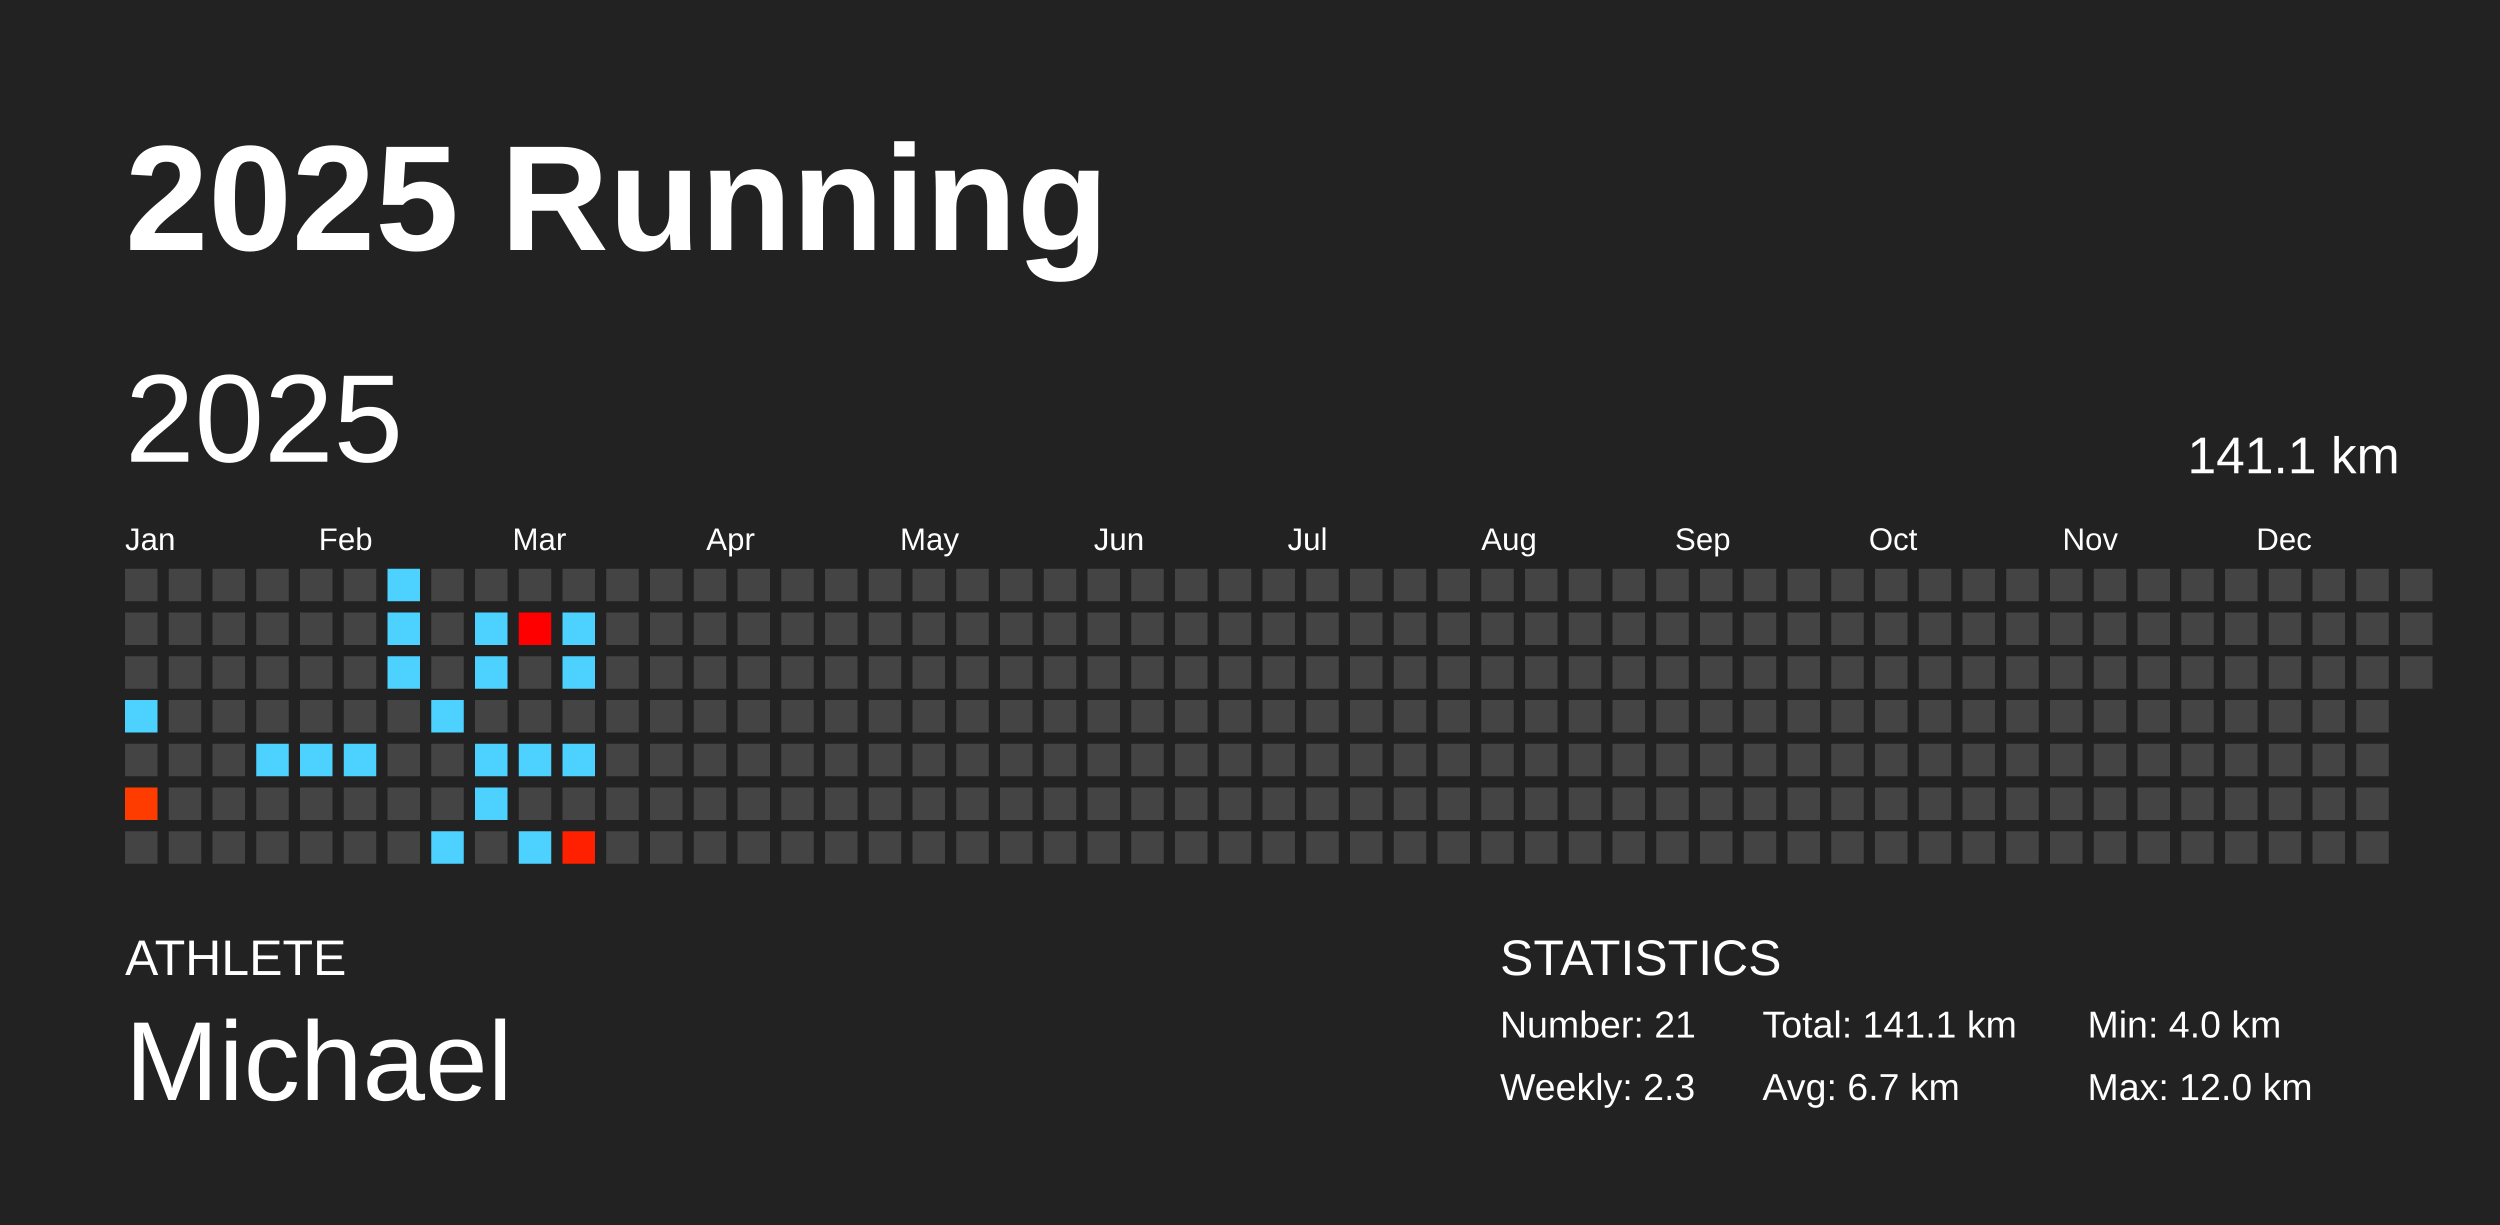
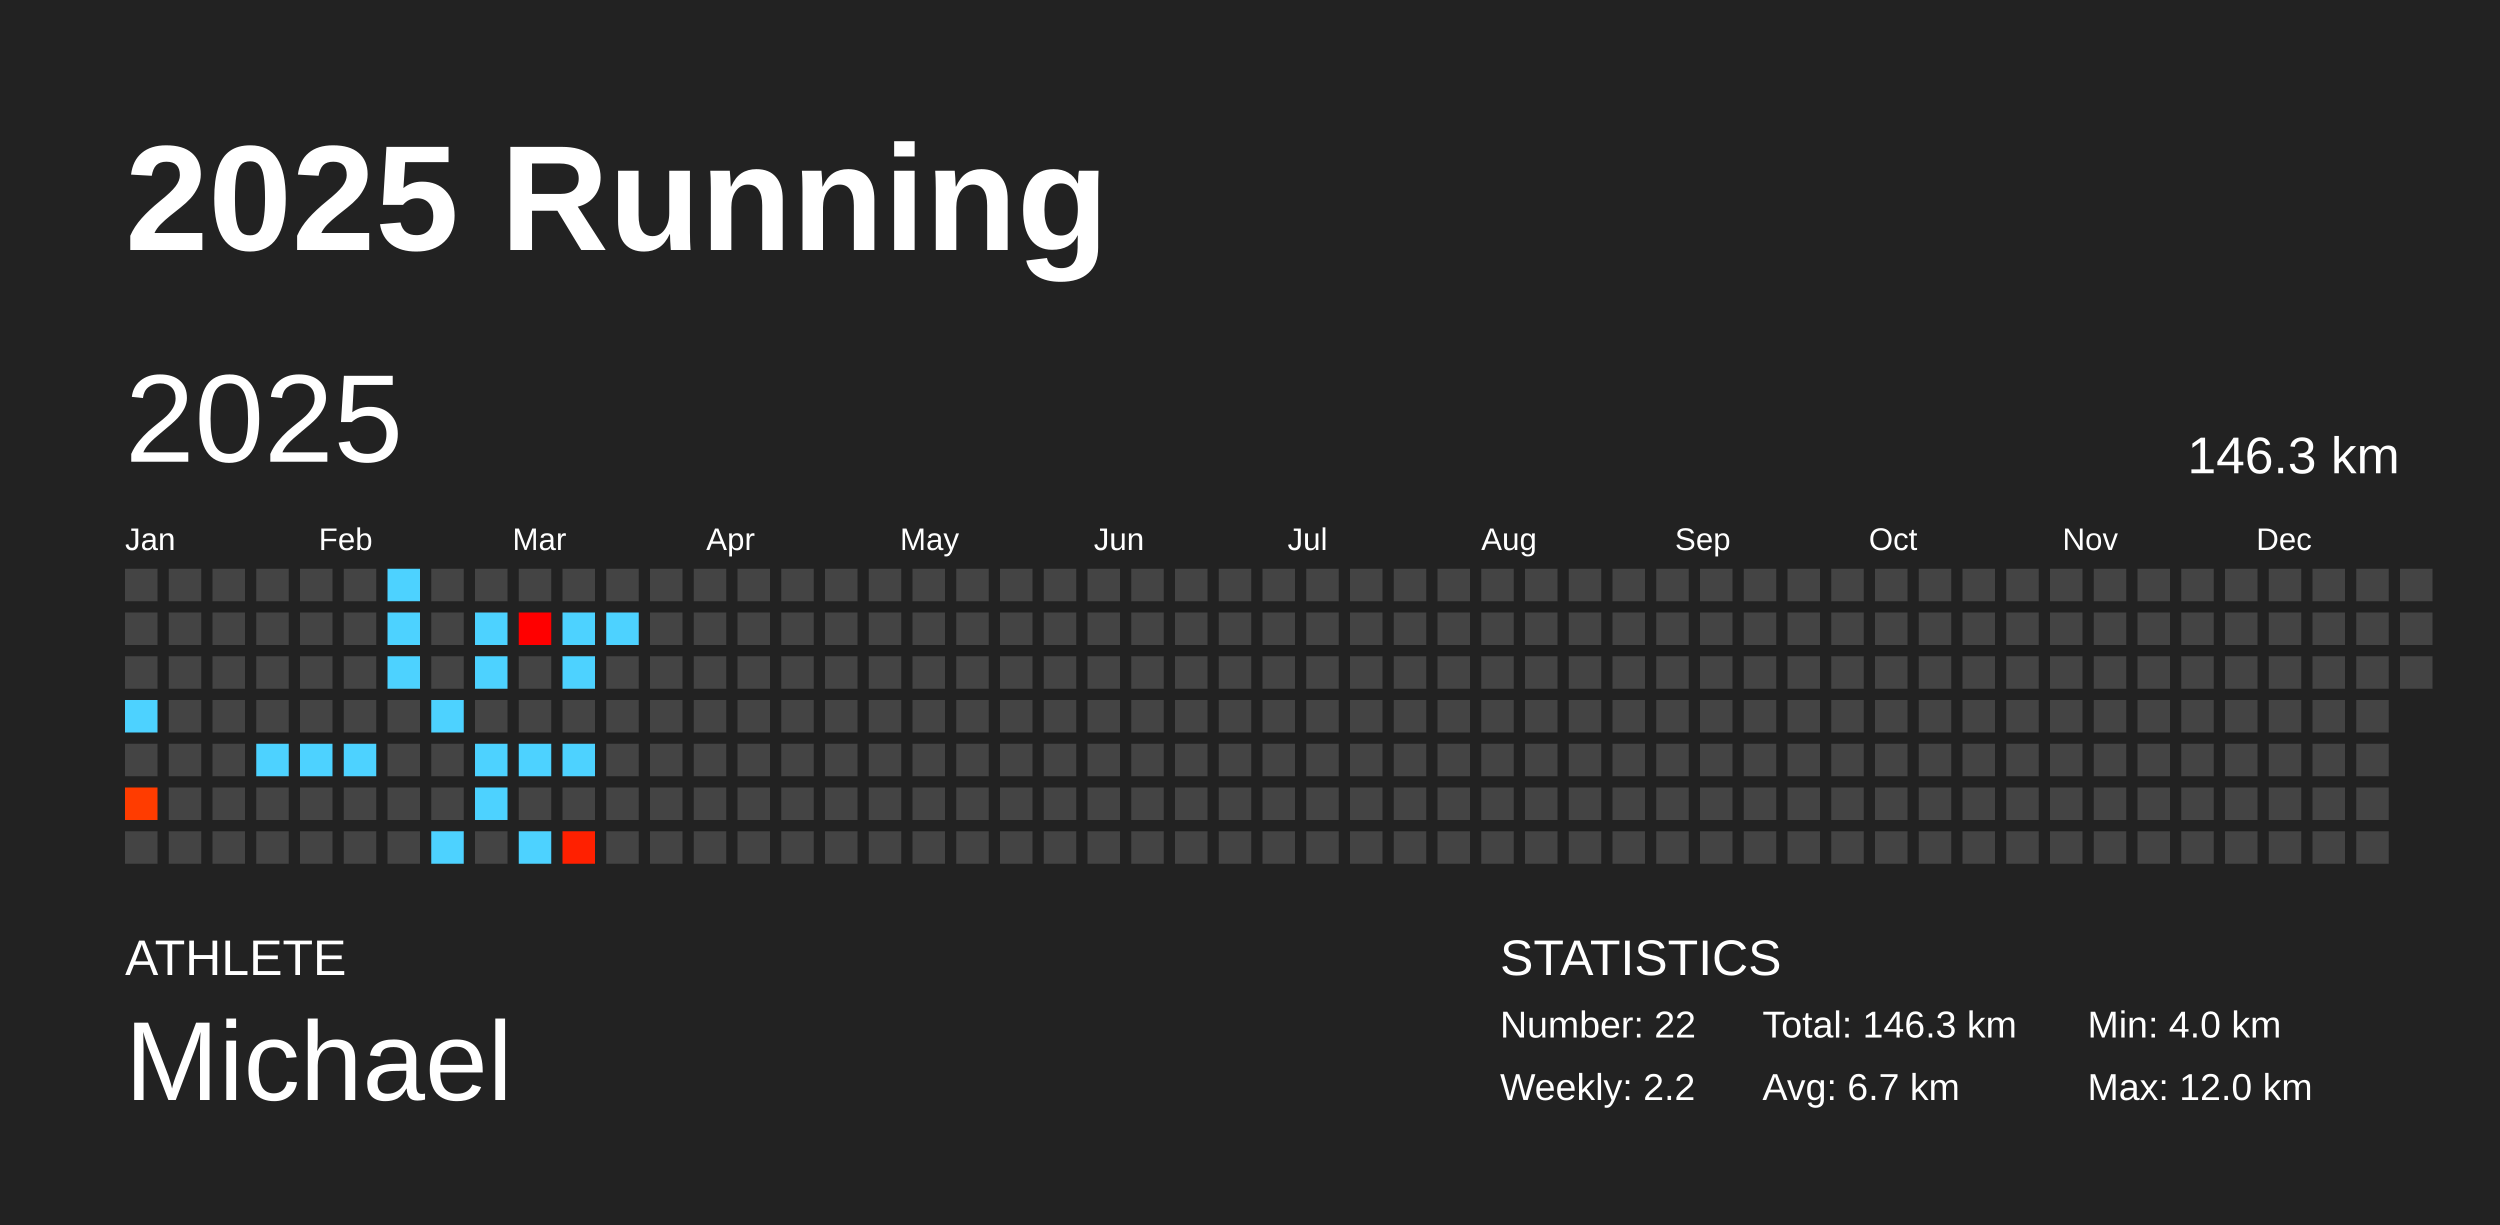
<svg xmlns="http://www.w3.org/2000/svg" baseProfile="full" height="98mm" version="1.1" viewBox="0,0,200,98" width="200mm">
  <defs />
  <rect fill="#222222" height="98" width="200" x="0" y="0" />
  <text fill="#FFFFFF" style="font-size:12px; font-family:Arial; font-weight:bold;" x="10" y="20">2025 Running</text>
  <text fill="#FFFFFF" style="font-size:4px; font-family:Arial" x="10" y="78">ATHLETE</text>
  <text fill="#FFFFFF" style="font-size:9px; font-family:Arial" x="10" y="88">Michael</text>
  <text fill="#FFFFFF" style="font-size:4px; font-family:Arial" x="120" y="78">STATISTICS</text>
-   <text fill="#FFFFFF" style="font-size:3px; font-family:Arial" x="120" y="83">Number: 21</text>
-   <text fill="#FFFFFF" style="font-size:3px; font-family:Arial" x="120" y="88">Weekly: 2.3</text>
-   <text fill="#FFFFFF" style="font-size:3px; font-family:Arial" x="141" y="83">Total: 141.1 km</text>
+   <text fill="#FFFFFF" style="font-size:3px; font-family:Arial" x="120" y="83">Number: 22</text>
+   <text fill="#FFFFFF" style="font-size:3px; font-family:Arial" x="120" y="88">Weekly: 2.2</text>
+   <text fill="#FFFFFF" style="font-size:3px; font-family:Arial" x="141" y="83">Total: 146.3 km</text>
  <text fill="#FFFFFF" style="font-size:3px; font-family:Arial" x="141" y="88">Avg: 6.7 km</text>
  <text fill="#FFFFFF" style="font-size:3px; font-family:Arial" x="167" y="83">Min: 4.0 km</text>
  <text fill="#FFFFFF" style="font-size:3px; font-family:Arial" x="167" y="88">Max: 12.0 km</text>
  <text dominant-baseline="hanging" fill="#FFFFFF" style="font-size:10.0px; font-family:Arial;" x="10" y="30">2025</text>
-   <text dominant-baseline="hanging" fill="#FFFFFF" style="font-size:4.125px; font-family:Arial;" x="175" y="35">141.1 km</text>
+   <text dominant-baseline="hanging" fill="#FFFFFF" style="font-size:4.125px; font-family:Arial;" x="175" y="35">146.3 km</text>
  <text fill="#FFFFFF" style="font-size:2.5px; font-family:Arial" x="10.0" y="44">Jan</text>
  <text fill="#FFFFFF" style="font-size:2.5px; font-family:Arial" x="25.5" y="44">Feb</text>
  <text fill="#FFFFFF" style="font-size:2.5px; font-family:Arial" x="41.0" y="44">Mar</text>
  <text fill="#FFFFFF" style="font-size:2.5px; font-family:Arial" x="56.5" y="44">Apr</text>
  <text fill="#FFFFFF" style="font-size:2.5px; font-family:Arial" x="72.0" y="44">May</text>
  <text fill="#FFFFFF" style="font-size:2.5px; font-family:Arial" x="87.5" y="44">Jun</text>
  <text fill="#FFFFFF" style="font-size:2.5px; font-family:Arial" x="103.0" y="44">Jul</text>
  <text fill="#FFFFFF" style="font-size:2.5px; font-family:Arial" x="118.5" y="44">Aug</text>
  <text fill="#FFFFFF" style="font-size:2.5px; font-family:Arial" x="134.0" y="44">Sep</text>
  <text fill="#FFFFFF" style="font-size:2.5px; font-family:Arial" x="149.5" y="44">Oct</text>
  <text fill="#FFFFFF" style="font-size:2.5px; font-family:Arial" x="165.0" y="44">Nov</text>
  <text fill="#FFFFFF" style="font-size:2.5px; font-family:Arial" x="180.5" y="44">Dec</text>
  <rect fill="#444444" height="2.6" width="2.6" x="10.0" y="45.5" />
  <rect fill="#444444" height="2.6" width="2.6" x="10.0" y="49.0" />
  <rect fill="#444444" height="2.6" width="2.6" x="10.0" y="52.5" />
  <rect fill="#4dd2ff" height="2.6" width="2.6" x="10.0" y="56.0" />
  <rect fill="#444444" height="2.6" width="2.6" x="10.0" y="59.5" />
  <rect fill="#ff3c00" height="2.6" width="2.6" x="10.0" y="63.0" />
  <rect fill="#444444" height="2.6" width="2.6" x="10.0" y="66.5" />
  <rect fill="#444444" height="2.6" width="2.6" x="13.5" y="45.5" />
  <rect fill="#444444" height="2.6" width="2.6" x="13.5" y="49.0" />
  <rect fill="#444444" height="2.6" width="2.6" x="13.5" y="52.5" />
  <rect fill="#444444" height="2.6" width="2.6" x="13.5" y="56.0" />
  <rect fill="#444444" height="2.6" width="2.6" x="13.5" y="59.5" />
  <rect fill="#444444" height="2.6" width="2.6" x="13.5" y="63.0" />
  <rect fill="#444444" height="2.6" width="2.6" x="13.5" y="66.5" />
  <rect fill="#444444" height="2.6" width="2.6" x="17.0" y="45.5" />
  <rect fill="#444444" height="2.6" width="2.6" x="17.0" y="49.0" />
  <rect fill="#444444" height="2.6" width="2.6" x="17.0" y="52.5" />
  <rect fill="#444444" height="2.6" width="2.6" x="17.0" y="56.0" />
  <rect fill="#444444" height="2.6" width="2.6" x="17.0" y="59.5" />
  <rect fill="#444444" height="2.6" width="2.6" x="17.0" y="63.0" />
  <rect fill="#444444" height="2.6" width="2.6" x="17.0" y="66.5" />
  <rect fill="#444444" height="2.6" width="2.6" x="20.5" y="45.5" />
  <rect fill="#444444" height="2.6" width="2.6" x="20.5" y="49.0" />
  <rect fill="#444444" height="2.6" width="2.6" x="20.5" y="52.5" />
  <rect fill="#444444" height="2.6" width="2.6" x="20.5" y="56.0" />
  <rect fill="#4dd2ff" height="2.6" width="2.6" x="20.5" y="59.5" />
  <rect fill="#444444" height="2.6" width="2.6" x="20.5" y="63.0" />
  <rect fill="#444444" height="2.6" width="2.6" x="20.5" y="66.5" />
  <rect fill="#444444" height="2.6" width="2.6" x="24.0" y="45.5" />
  <rect fill="#444444" height="2.6" width="2.6" x="24.0" y="49.0" />
  <rect fill="#444444" height="2.6" width="2.6" x="24.0" y="52.5" />
  <rect fill="#444444" height="2.6" width="2.6" x="24.0" y="56.0" />
  <rect fill="#4dd2ff" height="2.6" width="2.6" x="24.0" y="59.5" />
  <rect fill="#444444" height="2.6" width="2.6" x="24.0" y="63.0" />
  <rect fill="#444444" height="2.6" width="2.6" x="24.0" y="66.5" />
  <rect fill="#444444" height="2.6" width="2.6" x="27.5" y="45.5" />
  <rect fill="#444444" height="2.6" width="2.6" x="27.5" y="49.0" />
  <rect fill="#444444" height="2.6" width="2.6" x="27.5" y="52.5" />
  <rect fill="#444444" height="2.6" width="2.6" x="27.5" y="56.0" />
  <rect fill="#4dd2ff" height="2.6" width="2.6" x="27.5" y="59.5" />
  <rect fill="#444444" height="2.6" width="2.6" x="27.5" y="63.0" />
  <rect fill="#444444" height="2.6" width="2.6" x="27.5" y="66.5" />
  <rect fill="#4dd2ff" height="2.6" width="2.6" x="31.0" y="45.5" />
  <rect fill="#4dd2ff" height="2.6" width="2.6" x="31.0" y="49.0" />
  <rect fill="#4dd2ff" height="2.6" width="2.6" x="31.0" y="52.5" />
  <rect fill="#444444" height="2.6" width="2.6" x="31.0" y="56.0" />
  <rect fill="#444444" height="2.6" width="2.6" x="31.0" y="59.5" />
  <rect fill="#444444" height="2.6" width="2.6" x="31.0" y="63.0" />
  <rect fill="#444444" height="2.6" width="2.6" x="31.0" y="66.5" />
  <rect fill="#444444" height="2.6" width="2.6" x="34.5" y="45.5" />
  <rect fill="#444444" height="2.6" width="2.6" x="34.5" y="49.0" />
  <rect fill="#444444" height="2.6" width="2.6" x="34.5" y="52.5" />
  <rect fill="#4dd2ff" height="2.6" width="2.6" x="34.5" y="56.0" />
  <rect fill="#444444" height="2.6" width="2.6" x="34.5" y="59.5" />
  <rect fill="#444444" height="2.6" width="2.6" x="34.5" y="63.0" />
  <rect fill="#4dd2ff" height="2.6" width="2.6" x="34.5" y="66.5" />
  <rect fill="#444444" height="2.6" width="2.6" x="38.0" y="45.5" />
  <rect fill="#4dd2ff" height="2.6" width="2.6" x="38.0" y="49.0" />
  <rect fill="#4dd2ff" height="2.6" width="2.6" x="38.0" y="52.5" />
  <rect fill="#444444" height="2.6" width="2.6" x="38.0" y="56.0" />
  <rect fill="#4dd2ff" height="2.6" width="2.6" x="38.0" y="59.5" />
  <rect fill="#4dd2ff" height="2.6" width="2.6" x="38.0" y="63.0" />
  <rect fill="#444444" height="2.6" width="2.6" x="38.0" y="66.5" />
  <rect fill="#444444" height="2.6" width="2.6" x="41.5" y="45.5" />
  <rect fill="#ff0000" height="2.6" width="2.6" x="41.5" y="49.0" />
  <rect fill="#444444" height="2.6" width="2.6" x="41.5" y="52.5" />
  <rect fill="#444444" height="2.6" width="2.6" x="41.5" y="56.0" />
  <rect fill="#4dd2ff" height="2.6" width="2.6" x="41.5" y="59.5" />
  <rect fill="#444444" height="2.6" width="2.6" x="41.5" y="63.0" />
  <rect fill="#4dd2ff" height="2.6" width="2.6" x="41.5" y="66.5" />
  <rect fill="#444444" height="2.6" width="2.6" x="45.0" y="45.5" />
  <rect fill="#4dd2ff" height="2.6" width="2.6" x="45.0" y="49.0" />
  <rect fill="#4dd2ff" height="2.6" width="2.6" x="45.0" y="52.5" />
  <rect fill="#444444" height="2.6" width="2.6" x="45.0" y="56.0" />
  <rect fill="#4dd2ff" height="2.6" width="2.6" x="45.0" y="59.5" />
  <rect fill="#444444" height="2.6" width="2.6" x="45.0" y="63.0" />
  <rect fill="#ff2000" height="2.6" width="2.6" x="45.0" y="66.5" />
  <rect fill="#444444" height="2.6" width="2.6" x="48.5" y="45.5" />
-   <rect fill="#444444" height="2.6" width="2.6" x="48.5" y="49.0" />
+   <rect fill="#4dd2ff" height="2.6" width="2.6" x="48.5" y="49.0" />
  <rect fill="#444444" height="2.6" width="2.6" x="48.5" y="52.5" />
  <rect fill="#444444" height="2.6" width="2.6" x="48.5" y="56.0" />
  <rect fill="#444444" height="2.6" width="2.6" x="48.5" y="59.5" />
  <rect fill="#444444" height="2.6" width="2.6" x="48.5" y="63.0" />
  <rect fill="#444444" height="2.6" width="2.6" x="48.5" y="66.5" />
  <rect fill="#444444" height="2.6" width="2.6" x="52.0" y="45.5" />
  <rect fill="#444444" height="2.6" width="2.6" x="52.0" y="49.0" />
  <rect fill="#444444" height="2.6" width="2.6" x="52.0" y="52.5" />
  <rect fill="#444444" height="2.6" width="2.6" x="52.0" y="56.0" />
  <rect fill="#444444" height="2.6" width="2.6" x="52.0" y="59.5" />
  <rect fill="#444444" height="2.6" width="2.6" x="52.0" y="63.0" />
  <rect fill="#444444" height="2.6" width="2.6" x="52.0" y="66.5" />
  <rect fill="#444444" height="2.6" width="2.6" x="55.5" y="45.5" />
  <rect fill="#444444" height="2.6" width="2.6" x="55.5" y="49.0" />
  <rect fill="#444444" height="2.6" width="2.6" x="55.5" y="52.5" />
  <rect fill="#444444" height="2.6" width="2.6" x="55.5" y="56.0" />
  <rect fill="#444444" height="2.6" width="2.6" x="55.5" y="59.5" />
  <rect fill="#444444" height="2.6" width="2.6" x="55.5" y="63.0" />
  <rect fill="#444444" height="2.6" width="2.6" x="55.5" y="66.5" />
  <rect fill="#444444" height="2.6" width="2.6" x="59.0" y="45.5" />
  <rect fill="#444444" height="2.6" width="2.6" x="59.0" y="49.0" />
  <rect fill="#444444" height="2.6" width="2.6" x="59.0" y="52.5" />
  <rect fill="#444444" height="2.6" width="2.6" x="59.0" y="56.0" />
  <rect fill="#444444" height="2.6" width="2.6" x="59.0" y="59.5" />
  <rect fill="#444444" height="2.6" width="2.6" x="59.0" y="63.0" />
  <rect fill="#444444" height="2.6" width="2.6" x="59.0" y="66.5" />
  <rect fill="#444444" height="2.6" width="2.6" x="62.5" y="45.5" />
  <rect fill="#444444" height="2.6" width="2.6" x="62.5" y="49.0" />
  <rect fill="#444444" height="2.6" width="2.6" x="62.5" y="52.5" />
  <rect fill="#444444" height="2.6" width="2.6" x="62.5" y="56.0" />
  <rect fill="#444444" height="2.6" width="2.6" x="62.5" y="59.5" />
  <rect fill="#444444" height="2.6" width="2.6" x="62.5" y="63.0" />
  <rect fill="#444444" height="2.6" width="2.6" x="62.5" y="66.5" />
  <rect fill="#444444" height="2.6" width="2.6" x="66.0" y="45.5" />
  <rect fill="#444444" height="2.6" width="2.6" x="66.0" y="49.0" />
  <rect fill="#444444" height="2.6" width="2.6" x="66.0" y="52.5" />
  <rect fill="#444444" height="2.6" width="2.6" x="66.0" y="56.0" />
  <rect fill="#444444" height="2.6" width="2.6" x="66.0" y="59.5" />
  <rect fill="#444444" height="2.6" width="2.6" x="66.0" y="63.0" />
  <rect fill="#444444" height="2.6" width="2.6" x="66.0" y="66.5" />
  <rect fill="#444444" height="2.6" width="2.6" x="69.5" y="45.5" />
  <rect fill="#444444" height="2.6" width="2.6" x="69.5" y="49.0" />
  <rect fill="#444444" height="2.6" width="2.6" x="69.5" y="52.5" />
  <rect fill="#444444" height="2.6" width="2.6" x="69.5" y="56.0" />
  <rect fill="#444444" height="2.6" width="2.6" x="69.5" y="59.5" />
  <rect fill="#444444" height="2.6" width="2.6" x="69.5" y="63.0" />
  <rect fill="#444444" height="2.6" width="2.6" x="69.5" y="66.5" />
  <rect fill="#444444" height="2.6" width="2.6" x="73.0" y="45.5" />
  <rect fill="#444444" height="2.6" width="2.6" x="73.0" y="49.0" />
  <rect fill="#444444" height="2.6" width="2.6" x="73.0" y="52.5" />
  <rect fill="#444444" height="2.6" width="2.6" x="73.0" y="56.0" />
  <rect fill="#444444" height="2.6" width="2.6" x="73.0" y="59.5" />
  <rect fill="#444444" height="2.6" width="2.6" x="73.0" y="63.0" />
  <rect fill="#444444" height="2.6" width="2.6" x="73.0" y="66.5" />
  <rect fill="#444444" height="2.6" width="2.6" x="76.5" y="45.5" />
  <rect fill="#444444" height="2.6" width="2.6" x="76.5" y="49.0" />
  <rect fill="#444444" height="2.6" width="2.6" x="76.5" y="52.5" />
  <rect fill="#444444" height="2.6" width="2.6" x="76.5" y="56.0" />
  <rect fill="#444444" height="2.6" width="2.6" x="76.5" y="59.5" />
  <rect fill="#444444" height="2.6" width="2.6" x="76.5" y="63.0" />
  <rect fill="#444444" height="2.6" width="2.6" x="76.5" y="66.5" />
  <rect fill="#444444" height="2.6" width="2.6" x="80.0" y="45.5" />
  <rect fill="#444444" height="2.6" width="2.6" x="80.0" y="49.0" />
  <rect fill="#444444" height="2.6" width="2.6" x="80.0" y="52.5" />
  <rect fill="#444444" height="2.6" width="2.6" x="80.0" y="56.0" />
  <rect fill="#444444" height="2.6" width="2.6" x="80.0" y="59.5" />
  <rect fill="#444444" height="2.6" width="2.6" x="80.0" y="63.0" />
  <rect fill="#444444" height="2.6" width="2.6" x="80.0" y="66.5" />
  <rect fill="#444444" height="2.6" width="2.6" x="83.5" y="45.5" />
  <rect fill="#444444" height="2.6" width="2.6" x="83.5" y="49.0" />
  <rect fill="#444444" height="2.6" width="2.6" x="83.5" y="52.5" />
  <rect fill="#444444" height="2.6" width="2.6" x="83.5" y="56.0" />
  <rect fill="#444444" height="2.6" width="2.6" x="83.5" y="59.5" />
  <rect fill="#444444" height="2.6" width="2.6" x="83.5" y="63.0" />
  <rect fill="#444444" height="2.6" width="2.6" x="83.5" y="66.5" />
  <rect fill="#444444" height="2.6" width="2.6" x="87.0" y="45.5" />
  <rect fill="#444444" height="2.6" width="2.6" x="87.0" y="49.0" />
  <rect fill="#444444" height="2.6" width="2.6" x="87.0" y="52.5" />
  <rect fill="#444444" height="2.6" width="2.6" x="87.0" y="56.0" />
  <rect fill="#444444" height="2.6" width="2.6" x="87.0" y="59.5" />
  <rect fill="#444444" height="2.6" width="2.6" x="87.0" y="63.0" />
  <rect fill="#444444" height="2.6" width="2.6" x="87.0" y="66.5" />
  <rect fill="#444444" height="2.6" width="2.6" x="90.5" y="45.5" />
  <rect fill="#444444" height="2.6" width="2.6" x="90.5" y="49.0" />
  <rect fill="#444444" height="2.6" width="2.6" x="90.5" y="52.5" />
  <rect fill="#444444" height="2.6" width="2.6" x="90.5" y="56.0" />
  <rect fill="#444444" height="2.6" width="2.6" x="90.5" y="59.5" />
  <rect fill="#444444" height="2.6" width="2.6" x="90.5" y="63.0" />
  <rect fill="#444444" height="2.6" width="2.6" x="90.5" y="66.5" />
  <rect fill="#444444" height="2.6" width="2.6" x="94.0" y="45.5" />
  <rect fill="#444444" height="2.6" width="2.6" x="94.0" y="49.0" />
  <rect fill="#444444" height="2.6" width="2.6" x="94.0" y="52.5" />
  <rect fill="#444444" height="2.6" width="2.6" x="94.0" y="56.0" />
  <rect fill="#444444" height="2.6" width="2.6" x="94.0" y="59.5" />
  <rect fill="#444444" height="2.6" width="2.6" x="94.0" y="63.0" />
  <rect fill="#444444" height="2.6" width="2.6" x="94.0" y="66.5" />
  <rect fill="#444444" height="2.6" width="2.6" x="97.5" y="45.5" />
  <rect fill="#444444" height="2.6" width="2.6" x="97.5" y="49.0" />
  <rect fill="#444444" height="2.6" width="2.6" x="97.5" y="52.5" />
  <rect fill="#444444" height="2.6" width="2.6" x="97.5" y="56.0" />
  <rect fill="#444444" height="2.6" width="2.6" x="97.5" y="59.5" />
  <rect fill="#444444" height="2.6" width="2.6" x="97.5" y="63.0" />
  <rect fill="#444444" height="2.6" width="2.6" x="97.5" y="66.5" />
  <rect fill="#444444" height="2.6" width="2.6" x="101.0" y="45.5" />
  <rect fill="#444444" height="2.6" width="2.6" x="101.0" y="49.0" />
  <rect fill="#444444" height="2.6" width="2.6" x="101.0" y="52.5" />
  <rect fill="#444444" height="2.6" width="2.6" x="101.0" y="56.0" />
  <rect fill="#444444" height="2.6" width="2.6" x="101.0" y="59.5" />
  <rect fill="#444444" height="2.6" width="2.6" x="101.0" y="63.0" />
  <rect fill="#444444" height="2.6" width="2.6" x="101.0" y="66.5" />
  <rect fill="#444444" height="2.6" width="2.6" x="104.5" y="45.5" />
  <rect fill="#444444" height="2.6" width="2.6" x="104.5" y="49.0" />
  <rect fill="#444444" height="2.6" width="2.6" x="104.5" y="52.5" />
  <rect fill="#444444" height="2.6" width="2.6" x="104.5" y="56.0" />
  <rect fill="#444444" height="2.6" width="2.6" x="104.5" y="59.5" />
  <rect fill="#444444" height="2.6" width="2.6" x="104.5" y="63.0" />
  <rect fill="#444444" height="2.6" width="2.6" x="104.5" y="66.5" />
  <rect fill="#444444" height="2.6" width="2.6" x="108.0" y="45.5" />
  <rect fill="#444444" height="2.6" width="2.6" x="108.0" y="49.0" />
  <rect fill="#444444" height="2.6" width="2.6" x="108.0" y="52.5" />
  <rect fill="#444444" height="2.6" width="2.6" x="108.0" y="56.0" />
  <rect fill="#444444" height="2.6" width="2.6" x="108.0" y="59.5" />
  <rect fill="#444444" height="2.6" width="2.6" x="108.0" y="63.0" />
  <rect fill="#444444" height="2.6" width="2.6" x="108.0" y="66.5" />
  <rect fill="#444444" height="2.6" width="2.6" x="111.5" y="45.5" />
  <rect fill="#444444" height="2.6" width="2.6" x="111.5" y="49.0" />
  <rect fill="#444444" height="2.6" width="2.6" x="111.5" y="52.5" />
  <rect fill="#444444" height="2.6" width="2.6" x="111.5" y="56.0" />
  <rect fill="#444444" height="2.6" width="2.6" x="111.5" y="59.5" />
  <rect fill="#444444" height="2.6" width="2.6" x="111.5" y="63.0" />
  <rect fill="#444444" height="2.6" width="2.6" x="111.5" y="66.5" />
  <rect fill="#444444" height="2.6" width="2.6" x="115.0" y="45.5" />
  <rect fill="#444444" height="2.6" width="2.6" x="115.0" y="49.0" />
  <rect fill="#444444" height="2.6" width="2.6" x="115.0" y="52.5" />
  <rect fill="#444444" height="2.6" width="2.6" x="115.0" y="56.0" />
  <rect fill="#444444" height="2.6" width="2.6" x="115.0" y="59.5" />
  <rect fill="#444444" height="2.6" width="2.6" x="115.0" y="63.0" />
  <rect fill="#444444" height="2.6" width="2.6" x="115.0" y="66.5" />
  <rect fill="#444444" height="2.6" width="2.6" x="118.5" y="45.5" />
  <rect fill="#444444" height="2.6" width="2.6" x="118.5" y="49.0" />
  <rect fill="#444444" height="2.6" width="2.6" x="118.5" y="52.5" />
  <rect fill="#444444" height="2.6" width="2.6" x="118.5" y="56.0" />
  <rect fill="#444444" height="2.6" width="2.6" x="118.5" y="59.5" />
  <rect fill="#444444" height="2.6" width="2.6" x="118.5" y="63.0" />
  <rect fill="#444444" height="2.6" width="2.6" x="118.5" y="66.5" />
  <rect fill="#444444" height="2.6" width="2.6" x="122.0" y="45.5" />
  <rect fill="#444444" height="2.6" width="2.6" x="122.0" y="49.0" />
  <rect fill="#444444" height="2.6" width="2.6" x="122.0" y="52.5" />
  <rect fill="#444444" height="2.6" width="2.6" x="122.0" y="56.0" />
  <rect fill="#444444" height="2.6" width="2.6" x="122.0" y="59.5" />
  <rect fill="#444444" height="2.6" width="2.6" x="122.0" y="63.0" />
  <rect fill="#444444" height="2.6" width="2.6" x="122.0" y="66.5" />
  <rect fill="#444444" height="2.6" width="2.6" x="125.5" y="45.5" />
  <rect fill="#444444" height="2.6" width="2.6" x="125.5" y="49.0" />
  <rect fill="#444444" height="2.6" width="2.6" x="125.5" y="52.5" />
  <rect fill="#444444" height="2.6" width="2.6" x="125.5" y="56.0" />
  <rect fill="#444444" height="2.6" width="2.6" x="125.5" y="59.5" />
  <rect fill="#444444" height="2.6" width="2.6" x="125.5" y="63.0" />
  <rect fill="#444444" height="2.6" width="2.6" x="125.5" y="66.5" />
  <rect fill="#444444" height="2.6" width="2.6" x="129.0" y="45.5" />
  <rect fill="#444444" height="2.6" width="2.6" x="129.0" y="49.0" />
  <rect fill="#444444" height="2.6" width="2.6" x="129.0" y="52.5" />
  <rect fill="#444444" height="2.6" width="2.6" x="129.0" y="56.0" />
  <rect fill="#444444" height="2.6" width="2.6" x="129.0" y="59.5" />
  <rect fill="#444444" height="2.6" width="2.6" x="129.0" y="63.0" />
  <rect fill="#444444" height="2.6" width="2.6" x="129.0" y="66.5" />
  <rect fill="#444444" height="2.6" width="2.6" x="132.5" y="45.5" />
  <rect fill="#444444" height="2.6" width="2.6" x="132.5" y="49.0" />
  <rect fill="#444444" height="2.6" width="2.6" x="132.5" y="52.5" />
  <rect fill="#444444" height="2.6" width="2.6" x="132.5" y="56.0" />
  <rect fill="#444444" height="2.6" width="2.6" x="132.5" y="59.5" />
  <rect fill="#444444" height="2.6" width="2.6" x="132.5" y="63.0" />
  <rect fill="#444444" height="2.6" width="2.6" x="132.5" y="66.5" />
  <rect fill="#444444" height="2.6" width="2.6" x="136.0" y="45.5" />
  <rect fill="#444444" height="2.6" width="2.6" x="136.0" y="49.0" />
  <rect fill="#444444" height="2.6" width="2.6" x="136.0" y="52.5" />
  <rect fill="#444444" height="2.6" width="2.6" x="136.0" y="56.0" />
  <rect fill="#444444" height="2.6" width="2.6" x="136.0" y="59.5" />
  <rect fill="#444444" height="2.6" width="2.6" x="136.0" y="63.0" />
  <rect fill="#444444" height="2.6" width="2.6" x="136.0" y="66.5" />
  <rect fill="#444444" height="2.6" width="2.6" x="139.5" y="45.5" />
  <rect fill="#444444" height="2.6" width="2.6" x="139.5" y="49.0" />
  <rect fill="#444444" height="2.6" width="2.6" x="139.5" y="52.5" />
  <rect fill="#444444" height="2.6" width="2.6" x="139.5" y="56.0" />
  <rect fill="#444444" height="2.6" width="2.6" x="139.5" y="59.5" />
  <rect fill="#444444" height="2.6" width="2.6" x="139.5" y="63.0" />
  <rect fill="#444444" height="2.6" width="2.6" x="139.5" y="66.5" />
  <rect fill="#444444" height="2.6" width="2.6" x="143.0" y="45.5" />
  <rect fill="#444444" height="2.6" width="2.6" x="143.0" y="49.0" />
  <rect fill="#444444" height="2.6" width="2.6" x="143.0" y="52.5" />
  <rect fill="#444444" height="2.6" width="2.6" x="143.0" y="56.0" />
  <rect fill="#444444" height="2.6" width="2.6" x="143.0" y="59.5" />
  <rect fill="#444444" height="2.6" width="2.6" x="143.0" y="63.0" />
  <rect fill="#444444" height="2.6" width="2.6" x="143.0" y="66.5" />
  <rect fill="#444444" height="2.6" width="2.6" x="146.5" y="45.5" />
  <rect fill="#444444" height="2.6" width="2.6" x="146.5" y="49.0" />
  <rect fill="#444444" height="2.6" width="2.6" x="146.5" y="52.5" />
  <rect fill="#444444" height="2.6" width="2.6" x="146.5" y="56.0" />
  <rect fill="#444444" height="2.6" width="2.6" x="146.5" y="59.5" />
  <rect fill="#444444" height="2.6" width="2.6" x="146.5" y="63.0" />
  <rect fill="#444444" height="2.6" width="2.6" x="146.5" y="66.5" />
  <rect fill="#444444" height="2.6" width="2.6" x="150.0" y="45.5" />
  <rect fill="#444444" height="2.6" width="2.6" x="150.0" y="49.0" />
  <rect fill="#444444" height="2.6" width="2.6" x="150.0" y="52.5" />
  <rect fill="#444444" height="2.6" width="2.6" x="150.0" y="56.0" />
  <rect fill="#444444" height="2.6" width="2.6" x="150.0" y="59.5" />
  <rect fill="#444444" height="2.6" width="2.6" x="150.0" y="63.0" />
  <rect fill="#444444" height="2.6" width="2.6" x="150.0" y="66.5" />
  <rect fill="#444444" height="2.6" width="2.6" x="153.5" y="45.5" />
  <rect fill="#444444" height="2.6" width="2.6" x="153.5" y="49.0" />
  <rect fill="#444444" height="2.6" width="2.6" x="153.5" y="52.5" />
  <rect fill="#444444" height="2.6" width="2.6" x="153.5" y="56.0" />
  <rect fill="#444444" height="2.6" width="2.6" x="153.5" y="59.5" />
  <rect fill="#444444" height="2.6" width="2.6" x="153.5" y="63.0" />
  <rect fill="#444444" height="2.6" width="2.6" x="153.5" y="66.5" />
  <rect fill="#444444" height="2.6" width="2.6" x="157.0" y="45.5" />
  <rect fill="#444444" height="2.6" width="2.6" x="157.0" y="49.0" />
  <rect fill="#444444" height="2.6" width="2.6" x="157.0" y="52.5" />
  <rect fill="#444444" height="2.6" width="2.6" x="157.0" y="56.0" />
  <rect fill="#444444" height="2.6" width="2.6" x="157.0" y="59.5" />
  <rect fill="#444444" height="2.6" width="2.6" x="157.0" y="63.0" />
  <rect fill="#444444" height="2.6" width="2.6" x="157.0" y="66.5" />
  <rect fill="#444444" height="2.6" width="2.6" x="160.5" y="45.5" />
  <rect fill="#444444" height="2.6" width="2.6" x="160.5" y="49.0" />
  <rect fill="#444444" height="2.6" width="2.6" x="160.5" y="52.5" />
  <rect fill="#444444" height="2.6" width="2.6" x="160.5" y="56.0" />
  <rect fill="#444444" height="2.6" width="2.6" x="160.5" y="59.5" />
  <rect fill="#444444" height="2.6" width="2.6" x="160.5" y="63.0" />
  <rect fill="#444444" height="2.6" width="2.6" x="160.5" y="66.5" />
  <rect fill="#444444" height="2.6" width="2.6" x="164.0" y="45.5" />
  <rect fill="#444444" height="2.6" width="2.6" x="164.0" y="49.0" />
  <rect fill="#444444" height="2.6" width="2.6" x="164.0" y="52.5" />
  <rect fill="#444444" height="2.6" width="2.6" x="164.0" y="56.0" />
  <rect fill="#444444" height="2.6" width="2.6" x="164.0" y="59.5" />
  <rect fill="#444444" height="2.6" width="2.6" x="164.0" y="63.0" />
  <rect fill="#444444" height="2.6" width="2.6" x="164.0" y="66.5" />
  <rect fill="#444444" height="2.6" width="2.6" x="167.5" y="45.5" />
  <rect fill="#444444" height="2.6" width="2.6" x="167.5" y="49.0" />
  <rect fill="#444444" height="2.6" width="2.6" x="167.5" y="52.5" />
  <rect fill="#444444" height="2.6" width="2.6" x="167.5" y="56.0" />
  <rect fill="#444444" height="2.6" width="2.6" x="167.5" y="59.5" />
  <rect fill="#444444" height="2.6" width="2.6" x="167.5" y="63.0" />
  <rect fill="#444444" height="2.6" width="2.6" x="167.5" y="66.5" />
  <rect fill="#444444" height="2.6" width="2.6" x="171.0" y="45.5" />
  <rect fill="#444444" height="2.6" width="2.6" x="171.0" y="49.0" />
  <rect fill="#444444" height="2.6" width="2.6" x="171.0" y="52.5" />
  <rect fill="#444444" height="2.6" width="2.6" x="171.0" y="56.0" />
  <rect fill="#444444" height="2.6" width="2.6" x="171.0" y="59.5" />
  <rect fill="#444444" height="2.6" width="2.6" x="171.0" y="63.0" />
  <rect fill="#444444" height="2.6" width="2.6" x="171.0" y="66.5" />
  <rect fill="#444444" height="2.6" width="2.6" x="174.5" y="45.5" />
  <rect fill="#444444" height="2.6" width="2.6" x="174.5" y="49.0" />
  <rect fill="#444444" height="2.6" width="2.6" x="174.5" y="52.5" />
  <rect fill="#444444" height="2.6" width="2.6" x="174.5" y="56.0" />
  <rect fill="#444444" height="2.6" width="2.6" x="174.5" y="59.5" />
  <rect fill="#444444" height="2.6" width="2.6" x="174.5" y="63.0" />
  <rect fill="#444444" height="2.6" width="2.6" x="174.5" y="66.5" />
  <rect fill="#444444" height="2.6" width="2.6" x="178.0" y="45.5" />
  <rect fill="#444444" height="2.6" width="2.6" x="178.0" y="49.0" />
  <rect fill="#444444" height="2.6" width="2.6" x="178.0" y="52.5" />
  <rect fill="#444444" height="2.6" width="2.6" x="178.0" y="56.0" />
  <rect fill="#444444" height="2.6" width="2.6" x="178.0" y="59.5" />
  <rect fill="#444444" height="2.6" width="2.6" x="178.0" y="63.0" />
  <rect fill="#444444" height="2.6" width="2.6" x="178.0" y="66.5" />
  <rect fill="#444444" height="2.6" width="2.6" x="181.5" y="45.5" />
  <rect fill="#444444" height="2.6" width="2.6" x="181.5" y="49.0" />
  <rect fill="#444444" height="2.6" width="2.6" x="181.5" y="52.5" />
  <rect fill="#444444" height="2.6" width="2.6" x="181.5" y="56.0" />
  <rect fill="#444444" height="2.6" width="2.6" x="181.5" y="59.5" />
  <rect fill="#444444" height="2.6" width="2.6" x="181.5" y="63.0" />
  <rect fill="#444444" height="2.6" width="2.6" x="181.5" y="66.5" />
  <rect fill="#444444" height="2.6" width="2.6" x="185.0" y="45.5" />
  <rect fill="#444444" height="2.6" width="2.6" x="185.0" y="49.0" />
  <rect fill="#444444" height="2.6" width="2.6" x="185.0" y="52.5" />
  <rect fill="#444444" height="2.6" width="2.6" x="185.0" y="56.0" />
  <rect fill="#444444" height="2.6" width="2.6" x="185.0" y="59.5" />
  <rect fill="#444444" height="2.6" width="2.6" x="185.0" y="63.0" />
  <rect fill="#444444" height="2.6" width="2.6" x="185.0" y="66.5" />
  <rect fill="#444444" height="2.6" width="2.6" x="188.5" y="45.5" />
  <rect fill="#444444" height="2.6" width="2.6" x="188.5" y="49.0" />
  <rect fill="#444444" height="2.6" width="2.6" x="188.5" y="52.5" />
  <rect fill="#444444" height="2.6" width="2.6" x="188.5" y="56.0" />
  <rect fill="#444444" height="2.6" width="2.6" x="188.5" y="59.5" />
  <rect fill="#444444" height="2.6" width="2.6" x="188.5" y="63.0" />
  <rect fill="#444444" height="2.6" width="2.6" x="188.5" y="66.5" />
  <rect fill="#444444" height="2.6" width="2.6" x="192.0" y="45.5" />
  <rect fill="#444444" height="2.6" width="2.6" x="192.0" y="49.0" />
  <rect fill="#444444" height="2.6" width="2.6" x="192.0" y="52.5" />
</svg>
